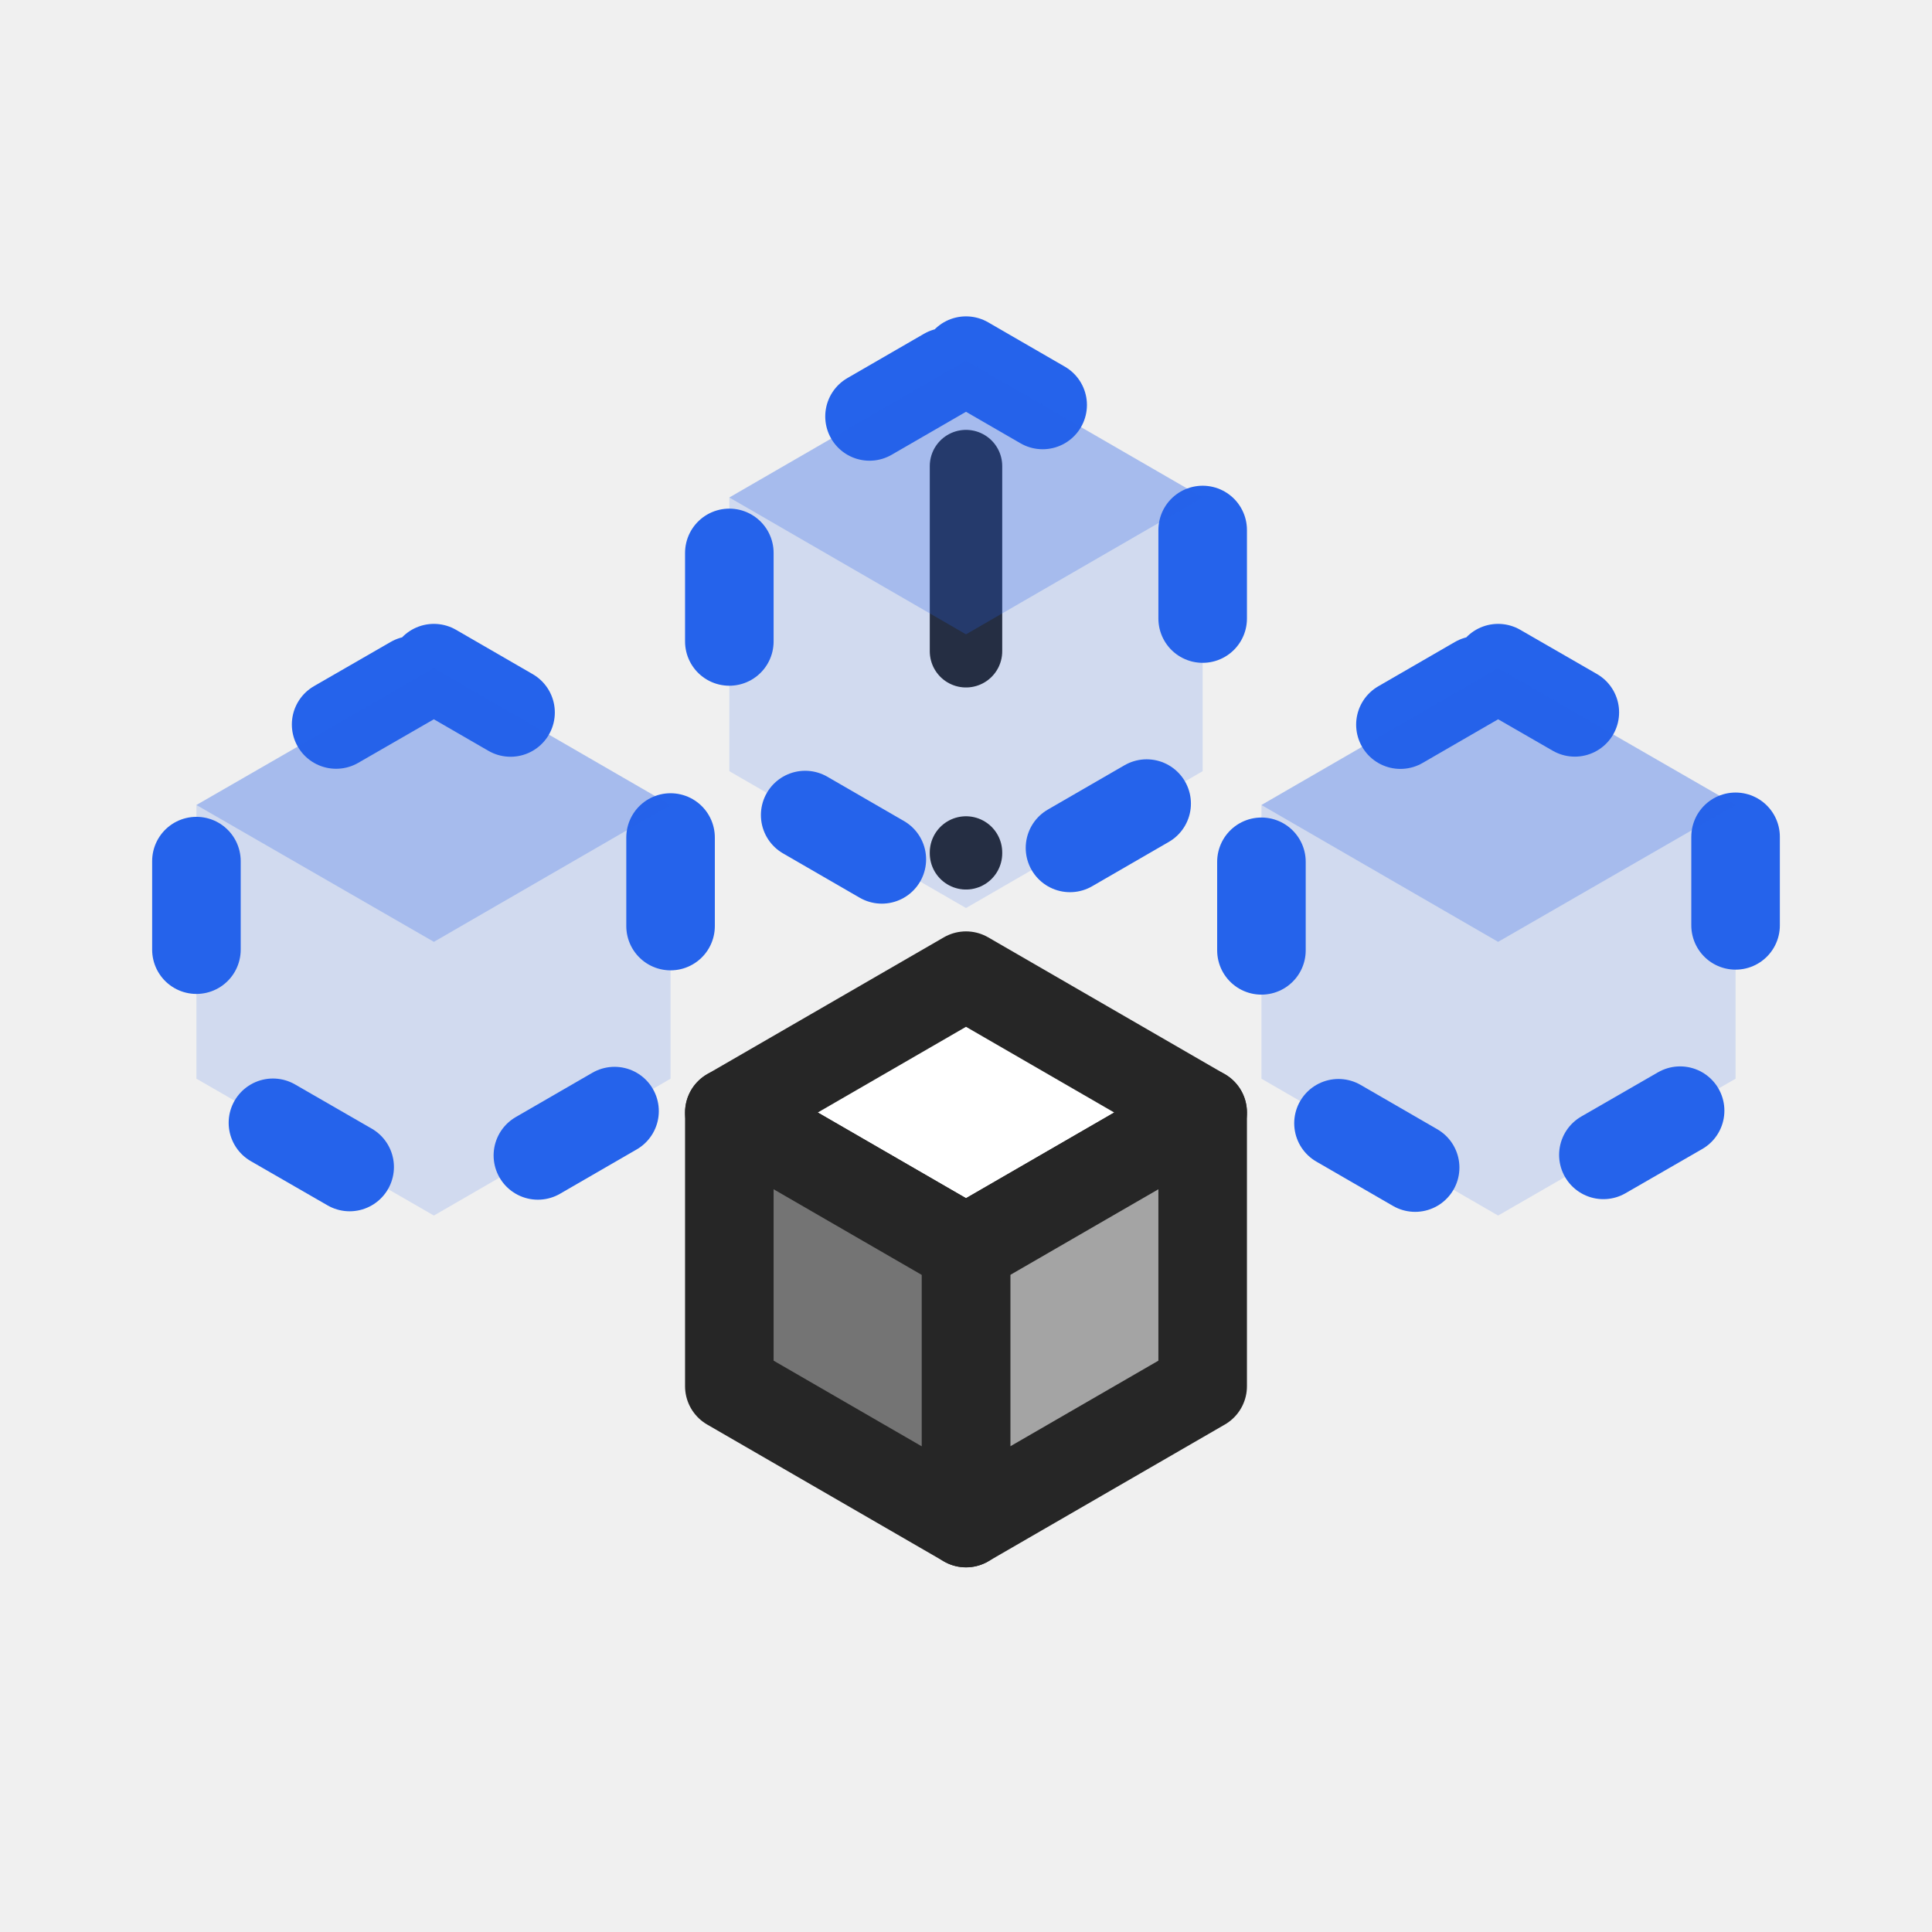
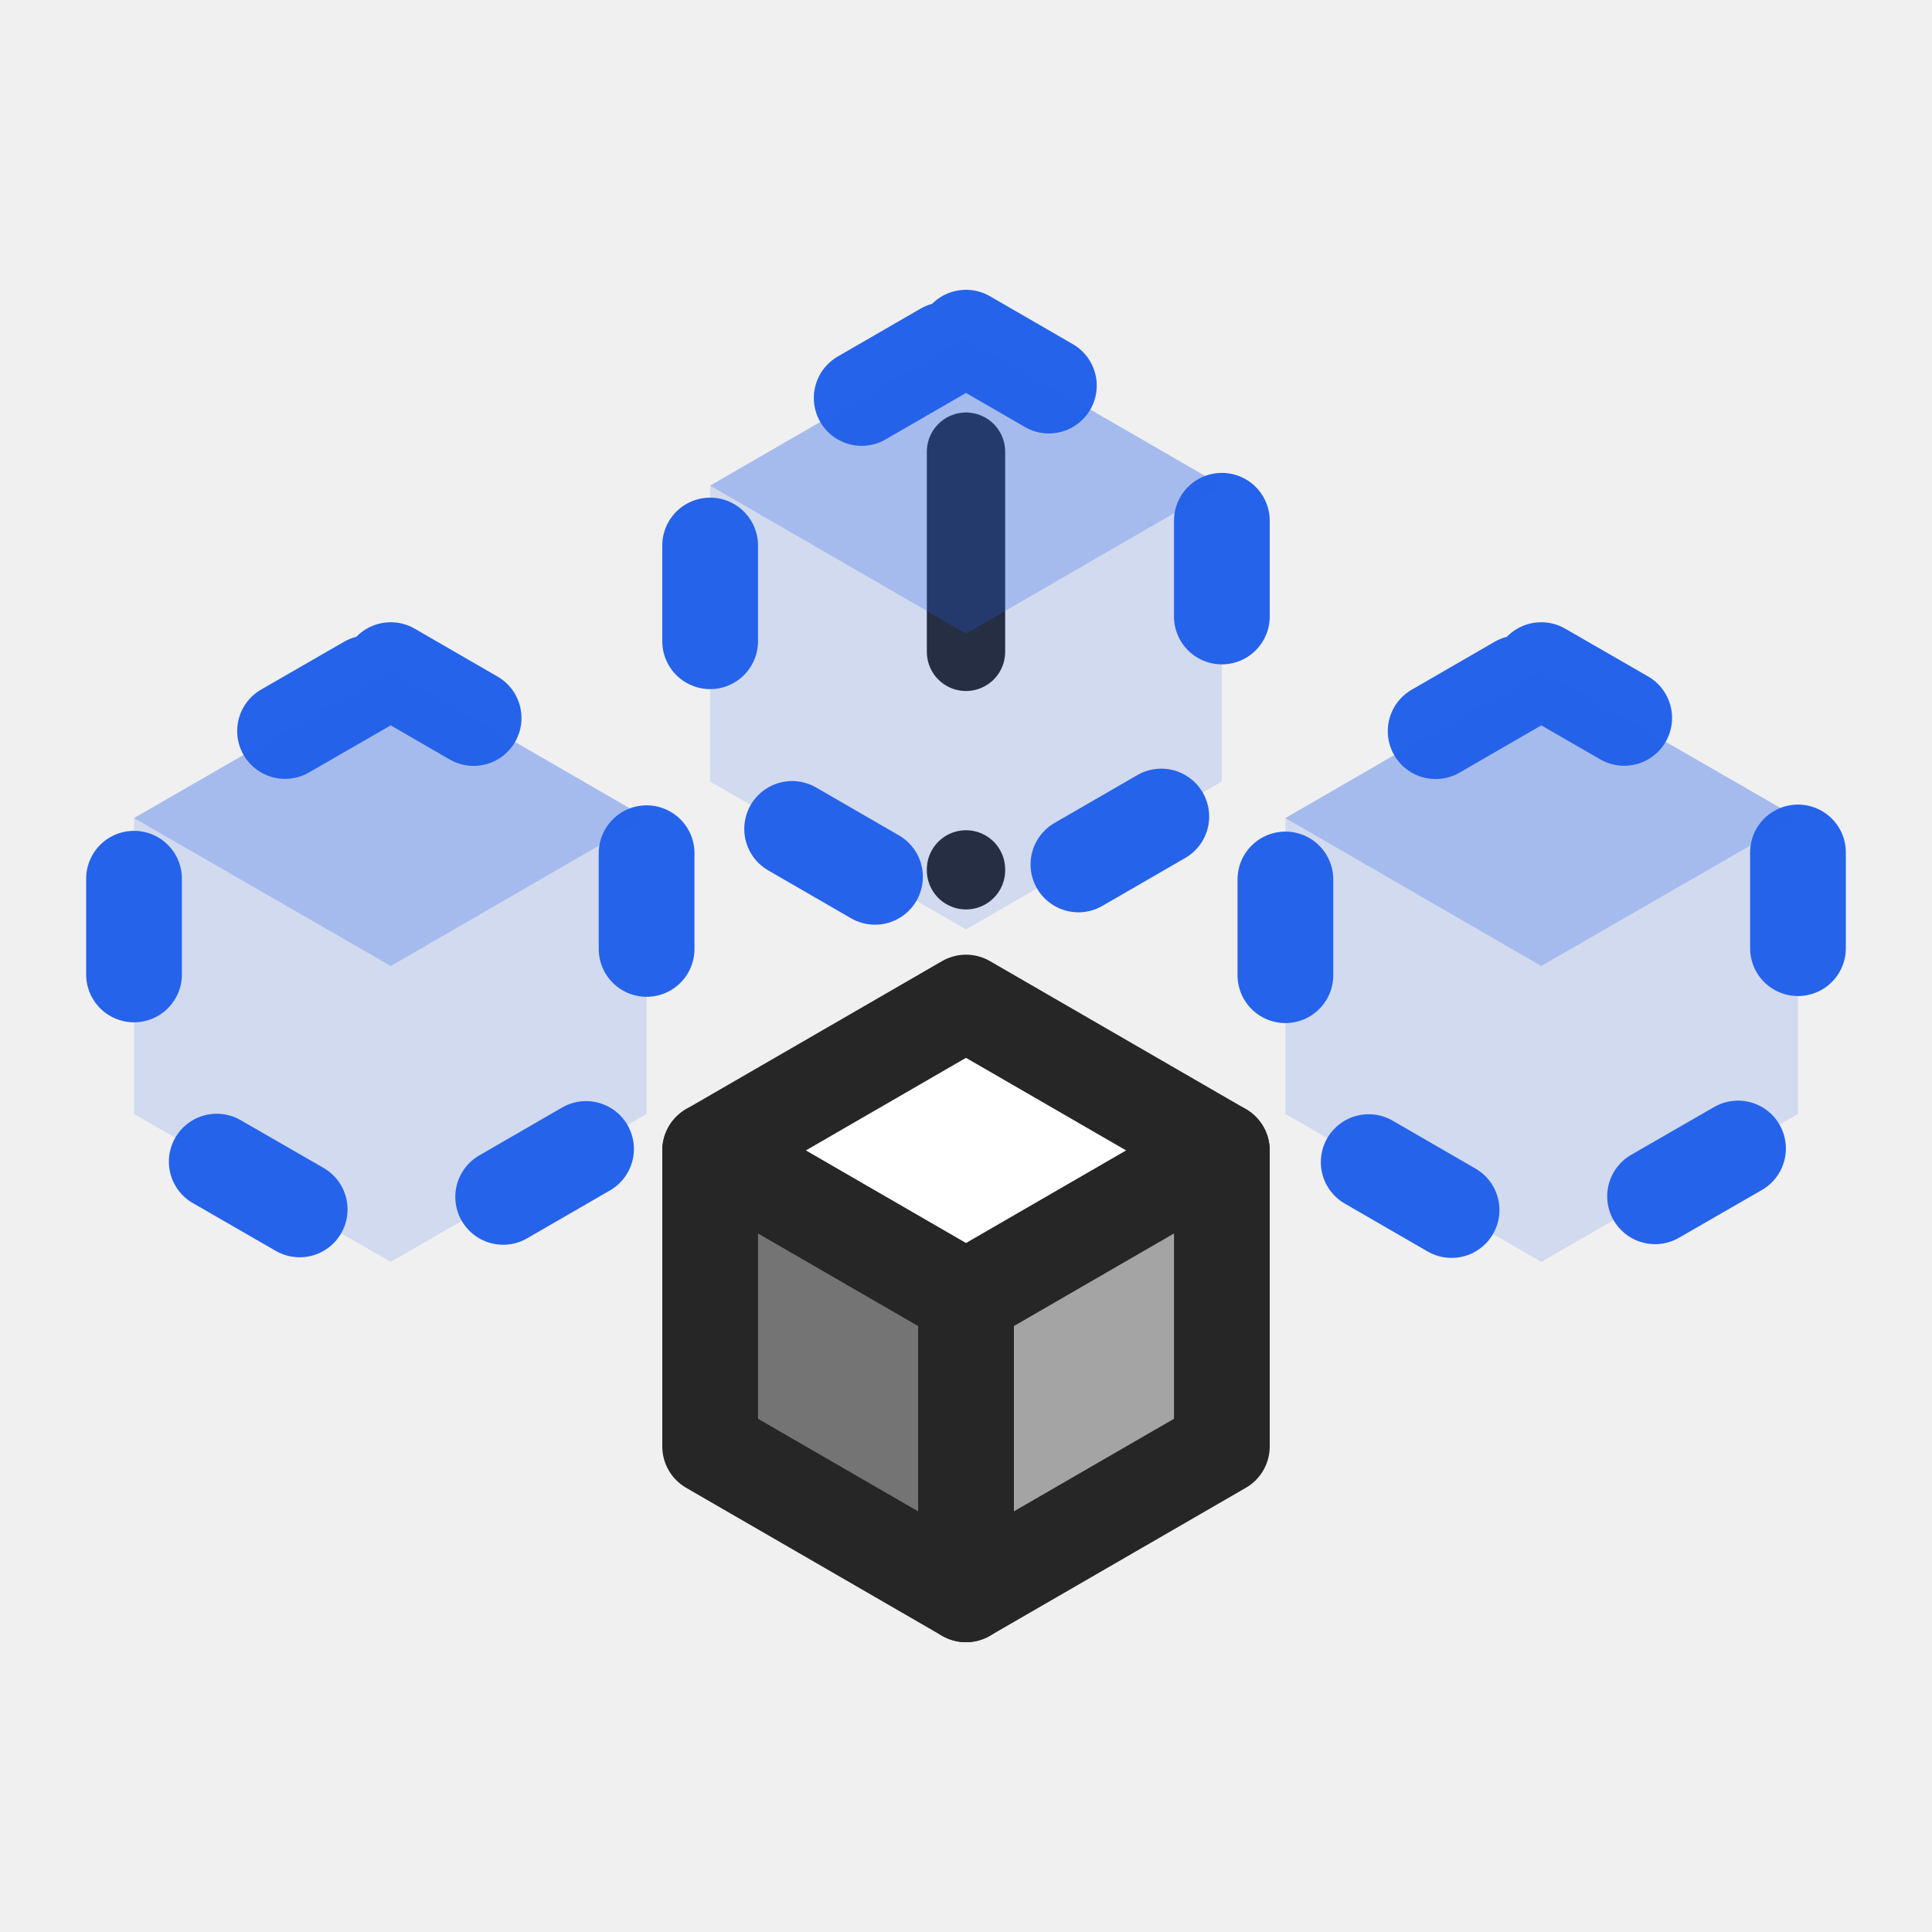
- <svg xmlns="http://www.w3.org/2000/svg" viewBox="0 0 24 24" width="24" height="24" fill="none" stroke="#262626" stroke-width="1.1" stroke-linejoin="round" stroke-linecap="round">
+ <svg xmlns="http://www.w3.org/2000/svg" viewBox="0.9 0.6 22.2 22.2" width="24" height="24" fill="none" stroke="#262626" stroke-width="1.1" stroke-linejoin="round" stroke-linecap="round">
  <line x1="12" y1="15.4" x2="12" y2="5.4" stroke-width="0.9" stroke-dasharray="2.3 2.5 0.01 2.5" />
  <polygon points="12,4.48 14.94,6.18 14.94,9.58 12,11.28 9.06,9.58 9.06,6.18" fill="#2563eb" stroke="none" fill-opacity="0.15" />
  <polygon points="12,4.48 14.94,6.18 14.94,9.58 12,11.28 9.06,9.58 9.06,6.18" stroke="#2563eb" stroke-width="1.1" stroke-dasharray="1.1 2.7" />
  <polygon points="12,4.48 14.94,6.18 12,7.88 9.06,6.18" fill="#2563eb" stroke="none" fill-opacity="0.25" />
  <polygon points="18.61,8.3 21.56,10 21.56,13.4 18.61,15.1 15.67,13.4 15.67,10" fill="#2563eb" stroke="none" fill-opacity="0.15" />
  <polygon points="18.61,8.3 21.56,10 21.56,13.4 18.61,15.1 15.67,13.4 15.67,10" stroke="#2563eb" stroke-width="1.1" stroke-dasharray="1.1 2.7" />
  <polygon points="18.61,8.3 21.56,10 18.61,11.7 15.67,10" fill="#2563eb" stroke="none" fill-opacity="0.25" />
  <polygon points="5.39,8.3 8.33,10 8.33,13.4 5.39,15.1 2.44,13.4 2.44,10" fill="#2563eb" stroke="none" fill-opacity="0.15" />
  <polygon points="5.39,8.3 8.33,10 8.33,13.4 5.39,15.1 2.44,13.4 2.44,10" stroke="#2563eb" stroke-width="1.1" stroke-dasharray="1.1 2.7" />
  <polygon points="5.39,8.3 8.33,10 5.39,11.7 2.44,10" fill="#2563eb" stroke="none" fill-opacity="0.25" />
  <polygon points="12,12.12 14.94,13.82 12,15.52 9.06,13.82" fill="#ffffff" />
  <polygon points="14.94,13.82 12,15.52 12,18.92 14.94,17.22" fill="#a4a4a4" />
  <polygon points="9.06,13.82 12,15.52 12,18.92 9.06,17.22" fill="#747474" />
</svg>
